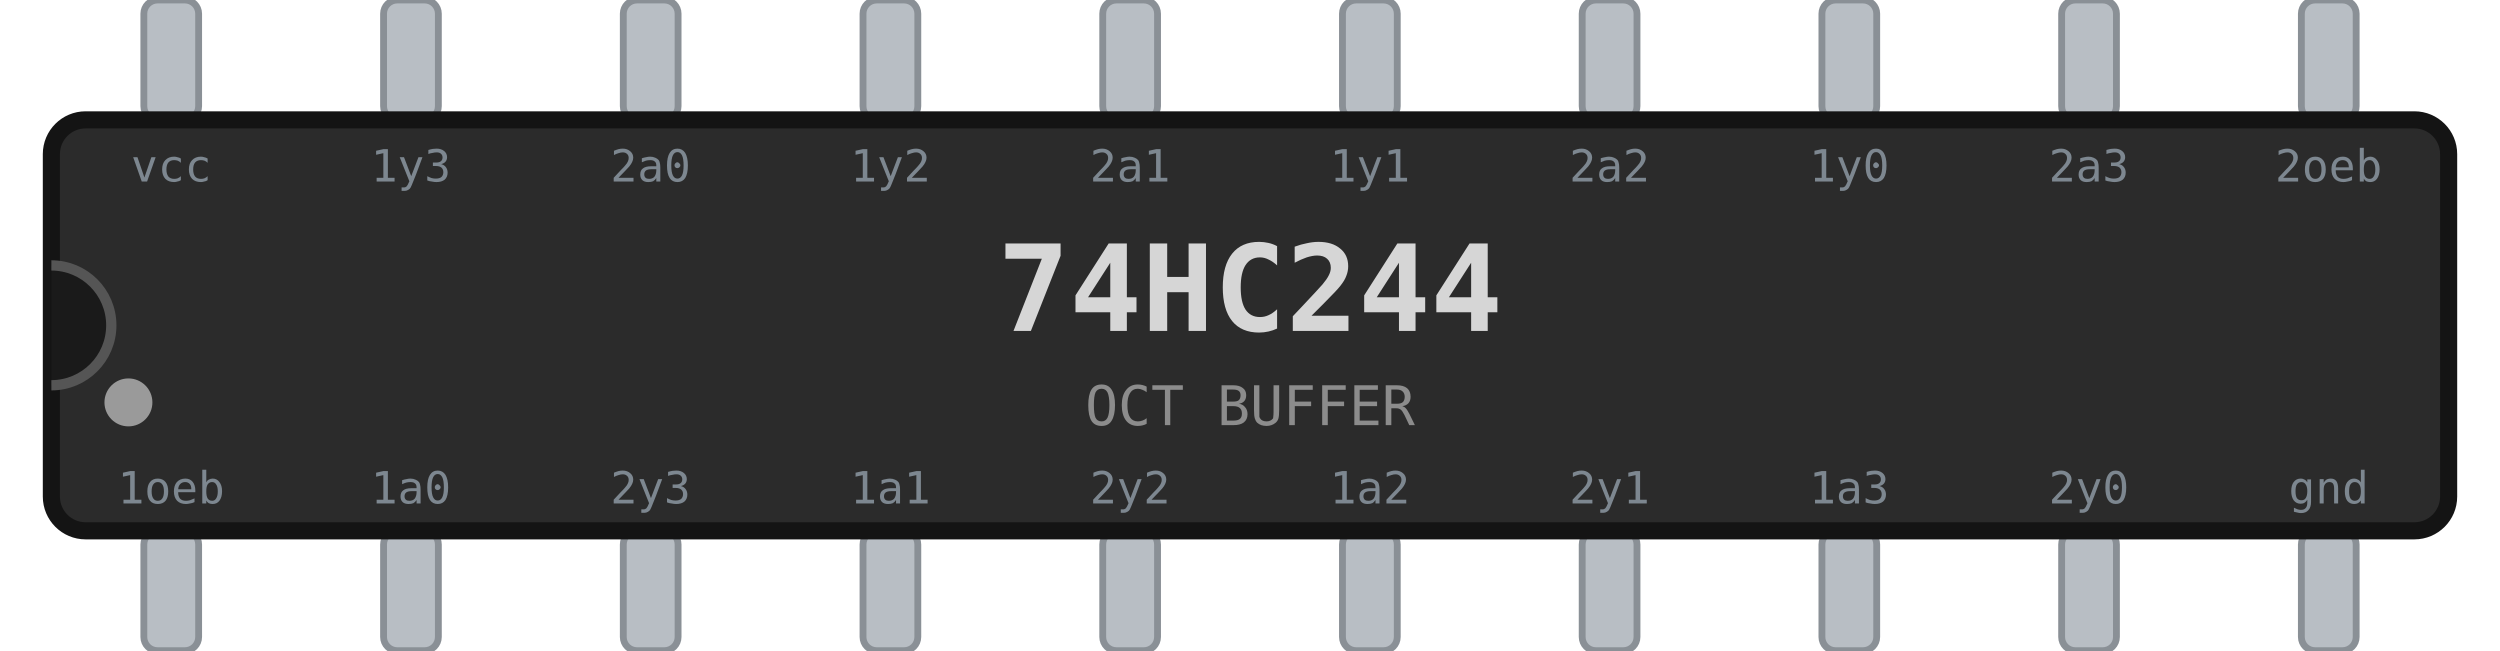
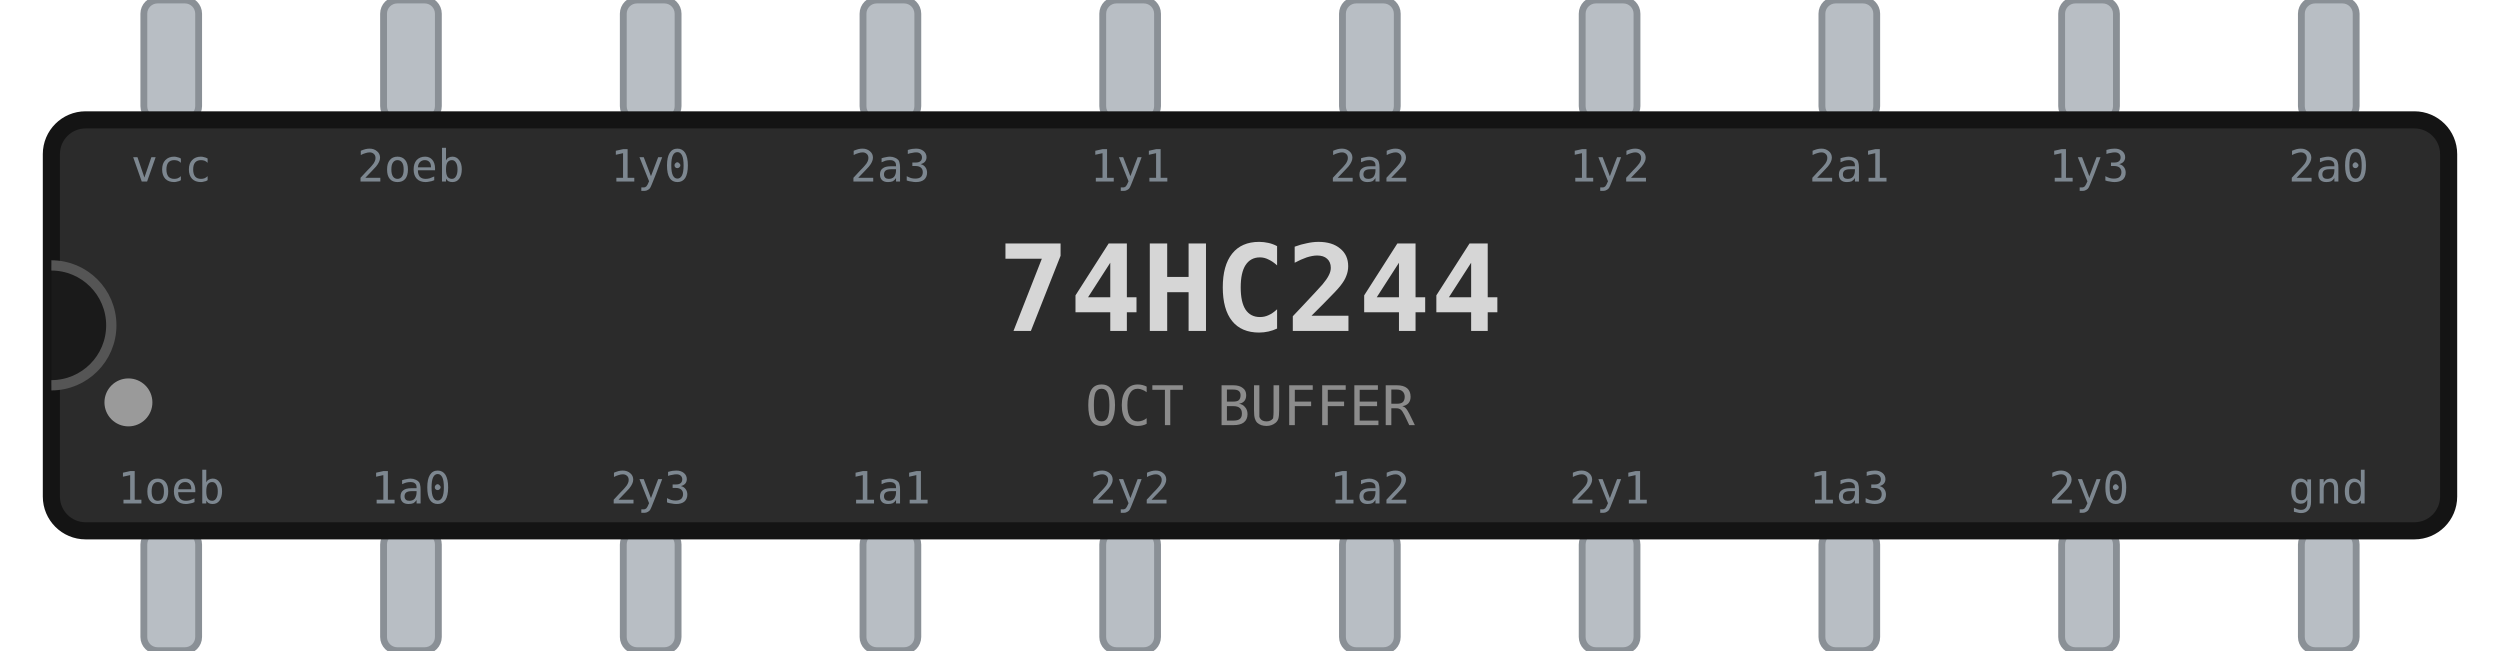
<svg xmlns="http://www.w3.org/2000/svg" viewBox="0 0 146 38" width="146" height="38">
  <rect x="8.4" y="31" width="3.2" height="7" rx="0.8" fill="#b8bec4" stroke="#8a9096" stroke-width="0.4" />
  <rect x="22.4" y="31" width="3.2" height="7" rx="0.8" fill="#b8bec4" stroke="#8a9096" stroke-width="0.4" />
  <rect x="36.4" y="31" width="3.2" height="7" rx="0.8" fill="#b8bec4" stroke="#8a9096" stroke-width="0.4" />
  <rect x="50.4" y="31" width="3.2" height="7" rx="0.8" fill="#b8bec4" stroke="#8a9096" stroke-width="0.4" />
  <rect x="64.4" y="31" width="3.2" height="7" rx="0.8" fill="#b8bec4" stroke="#8a9096" stroke-width="0.4" />
  <rect x="78.4" y="31" width="3.2" height="7" rx="0.8" fill="#b8bec4" stroke="#8a9096" stroke-width="0.4" />
  <rect x="92.4" y="31" width="3.2" height="7" rx="0.8" fill="#b8bec4" stroke="#8a9096" stroke-width="0.4" />
  <rect x="106.4" y="31" width="3.2" height="7" rx="0.8" fill="#b8bec4" stroke="#8a9096" stroke-width="0.4" />
  <rect x="120.4" y="31" width="3.2" height="7" rx="0.8" fill="#b8bec4" stroke="#8a9096" stroke-width="0.4" />
  <rect x="134.4" y="31" width="3.2" height="7" rx="0.8" fill="#b8bec4" stroke="#8a9096" stroke-width="0.4" />
  <rect x="134.4" y="0" width="3.2" height="7" rx="0.8" fill="#b8bec4" stroke="#8a9096" stroke-width="0.4" />
  <rect x="120.4" y="0" width="3.2" height="7" rx="0.8" fill="#b8bec4" stroke="#8a9096" stroke-width="0.4" />
  <rect x="106.4" y="0" width="3.2" height="7" rx="0.8" fill="#b8bec4" stroke="#8a9096" stroke-width="0.4" />
  <rect x="92.4" y="0" width="3.2" height="7" rx="0.8" fill="#b8bec4" stroke="#8a9096" stroke-width="0.4" />
  <rect x="78.4" y="0" width="3.2" height="7" rx="0.8" fill="#b8bec4" stroke="#8a9096" stroke-width="0.4" />
  <rect x="64.4" y="0" width="3.2" height="7" rx="0.8" fill="#b8bec4" stroke="#8a9096" stroke-width="0.4" />
  <rect x="50.4" y="0" width="3.2" height="7" rx="0.8" fill="#b8bec4" stroke="#8a9096" stroke-width="0.4" />
  <rect x="36.4" y="0" width="3.2" height="7" rx="0.8" fill="#b8bec4" stroke="#8a9096" stroke-width="0.4" />
  <rect x="22.4" y="0" width="3.2" height="7" rx="0.8" fill="#b8bec4" stroke="#8a9096" stroke-width="0.4" />
  <rect x="8.4" y="0" width="3.2" height="7" rx="0.8" fill="#b8bec4" stroke="#8a9096" stroke-width="0.4" />
  <rect x="3" y="7" width="140" height="24" rx="2" fill="#2b2b2b" stroke="#141414" stroke-width="1" />
  <path d="M3 15.5 A3.5 3.5 0 0 1 3 22.5" fill="#1a1a1a" stroke="#555" stroke-width="0.6" />
  <circle cx="7.5" cy="23.5" r="1.4" fill="#9a9a9a" />
  <text x="73" y="19.33" text-anchor="middle" font-family="monospace" font-size="7" font-weight="bold" fill="#d6d6d6">74HC244</text>
  <text x="73" y="24.83" text-anchor="middle" font-family="monospace" font-size="3.2" fill="#8c8c8c">OCT BUFFER</text>
  <text x="10" y="29.4" text-anchor="middle" font-family="monospace" font-size="2.6" fill="#7d8790">1oeb</text>
  <text x="24" y="29.4" text-anchor="middle" font-family="monospace" font-size="2.6" fill="#7d8790">1a0</text>
  <text x="38" y="29.4" text-anchor="middle" font-family="monospace" font-size="2.6" fill="#7d8790">2y3</text>
  <text x="52" y="29.4" text-anchor="middle" font-family="monospace" font-size="2.6" fill="#7d8790">1a1</text>
  <text x="66" y="29.4" text-anchor="middle" font-family="monospace" font-size="2.6" fill="#7d8790">2y2</text>
  <text x="80" y="29.4" text-anchor="middle" font-family="monospace" font-size="2.6" fill="#7d8790">1a2</text>
  <text x="94" y="29.4" text-anchor="middle" font-family="monospace" font-size="2.6" fill="#7d8790">2y1</text>
  <text x="108" y="29.4" text-anchor="middle" font-family="monospace" font-size="2.6" fill="#7d8790">1a3</text>
  <text x="122" y="29.4" text-anchor="middle" font-family="monospace" font-size="2.6" fill="#7d8790">2y0</text>
  <text x="136" y="29.4" text-anchor="middle" font-family="monospace" font-size="2.6" fill="#7d8790">gnd</text>
-   <text x="136" y="10.6" text-anchor="middle" font-family="monospace" font-size="2.6" fill="#7d8790">2oeb</text>
-   <text x="122" y="10.6" text-anchor="middle" font-family="monospace" font-size="2.6" fill="#7d8790">2a3</text>
-   <text x="108" y="10.6" text-anchor="middle" font-family="monospace" font-size="2.6" fill="#7d8790">1y0</text>
-   <text x="94" y="10.6" text-anchor="middle" font-family="monospace" font-size="2.6" fill="#7d8790">2a2</text>
-   <text x="80" y="10.6" text-anchor="middle" font-family="monospace" font-size="2.6" fill="#7d8790">1y1</text>
-   <text x="66" y="10.6" text-anchor="middle" font-family="monospace" font-size="2.6" fill="#7d8790">2a1</text>
-   <text x="52" y="10.6" text-anchor="middle" font-family="monospace" font-size="2.6" fill="#7d8790">1y2</text>
-   <text x="38" y="10.6" text-anchor="middle" font-family="monospace" font-size="2.6" fill="#7d8790">2a0</text>
-   <text x="24" y="10.6" text-anchor="middle" font-family="monospace" font-size="2.6" fill="#7d8790">1y3</text>
+   <text x="136" y="10.6" text-anchor="middle" font-family="monospace" font-size="2.6" fill="#7d8790">2a0</text>
+   <text x="122" y="10.6" text-anchor="middle" font-family="monospace" font-size="2.6" fill="#7d8790">1y3</text>
+   <text x="108" y="10.6" text-anchor="middle" font-family="monospace" font-size="2.6" fill="#7d8790">2a1</text>
+   <text x="94" y="10.6" text-anchor="middle" font-family="monospace" font-size="2.6" fill="#7d8790">1y2</text>
+   <text x="80" y="10.6" text-anchor="middle" font-family="monospace" font-size="2.6" fill="#7d8790">2a2</text>
+   <text x="66" y="10.6" text-anchor="middle" font-family="monospace" font-size="2.6" fill="#7d8790">1y1</text>
+   <text x="52" y="10.6" text-anchor="middle" font-family="monospace" font-size="2.6" fill="#7d8790">2a3</text>
+   <text x="38" y="10.6" text-anchor="middle" font-family="monospace" font-size="2.6" fill="#7d8790">1y0</text>
+   <text x="24" y="10.6" text-anchor="middle" font-family="monospace" font-size="2.6" fill="#7d8790">2oeb</text>
  <text x="10" y="10.6" text-anchor="middle" font-family="monospace" font-size="2.6" fill="#7d8790">vcc</text>
</svg>
